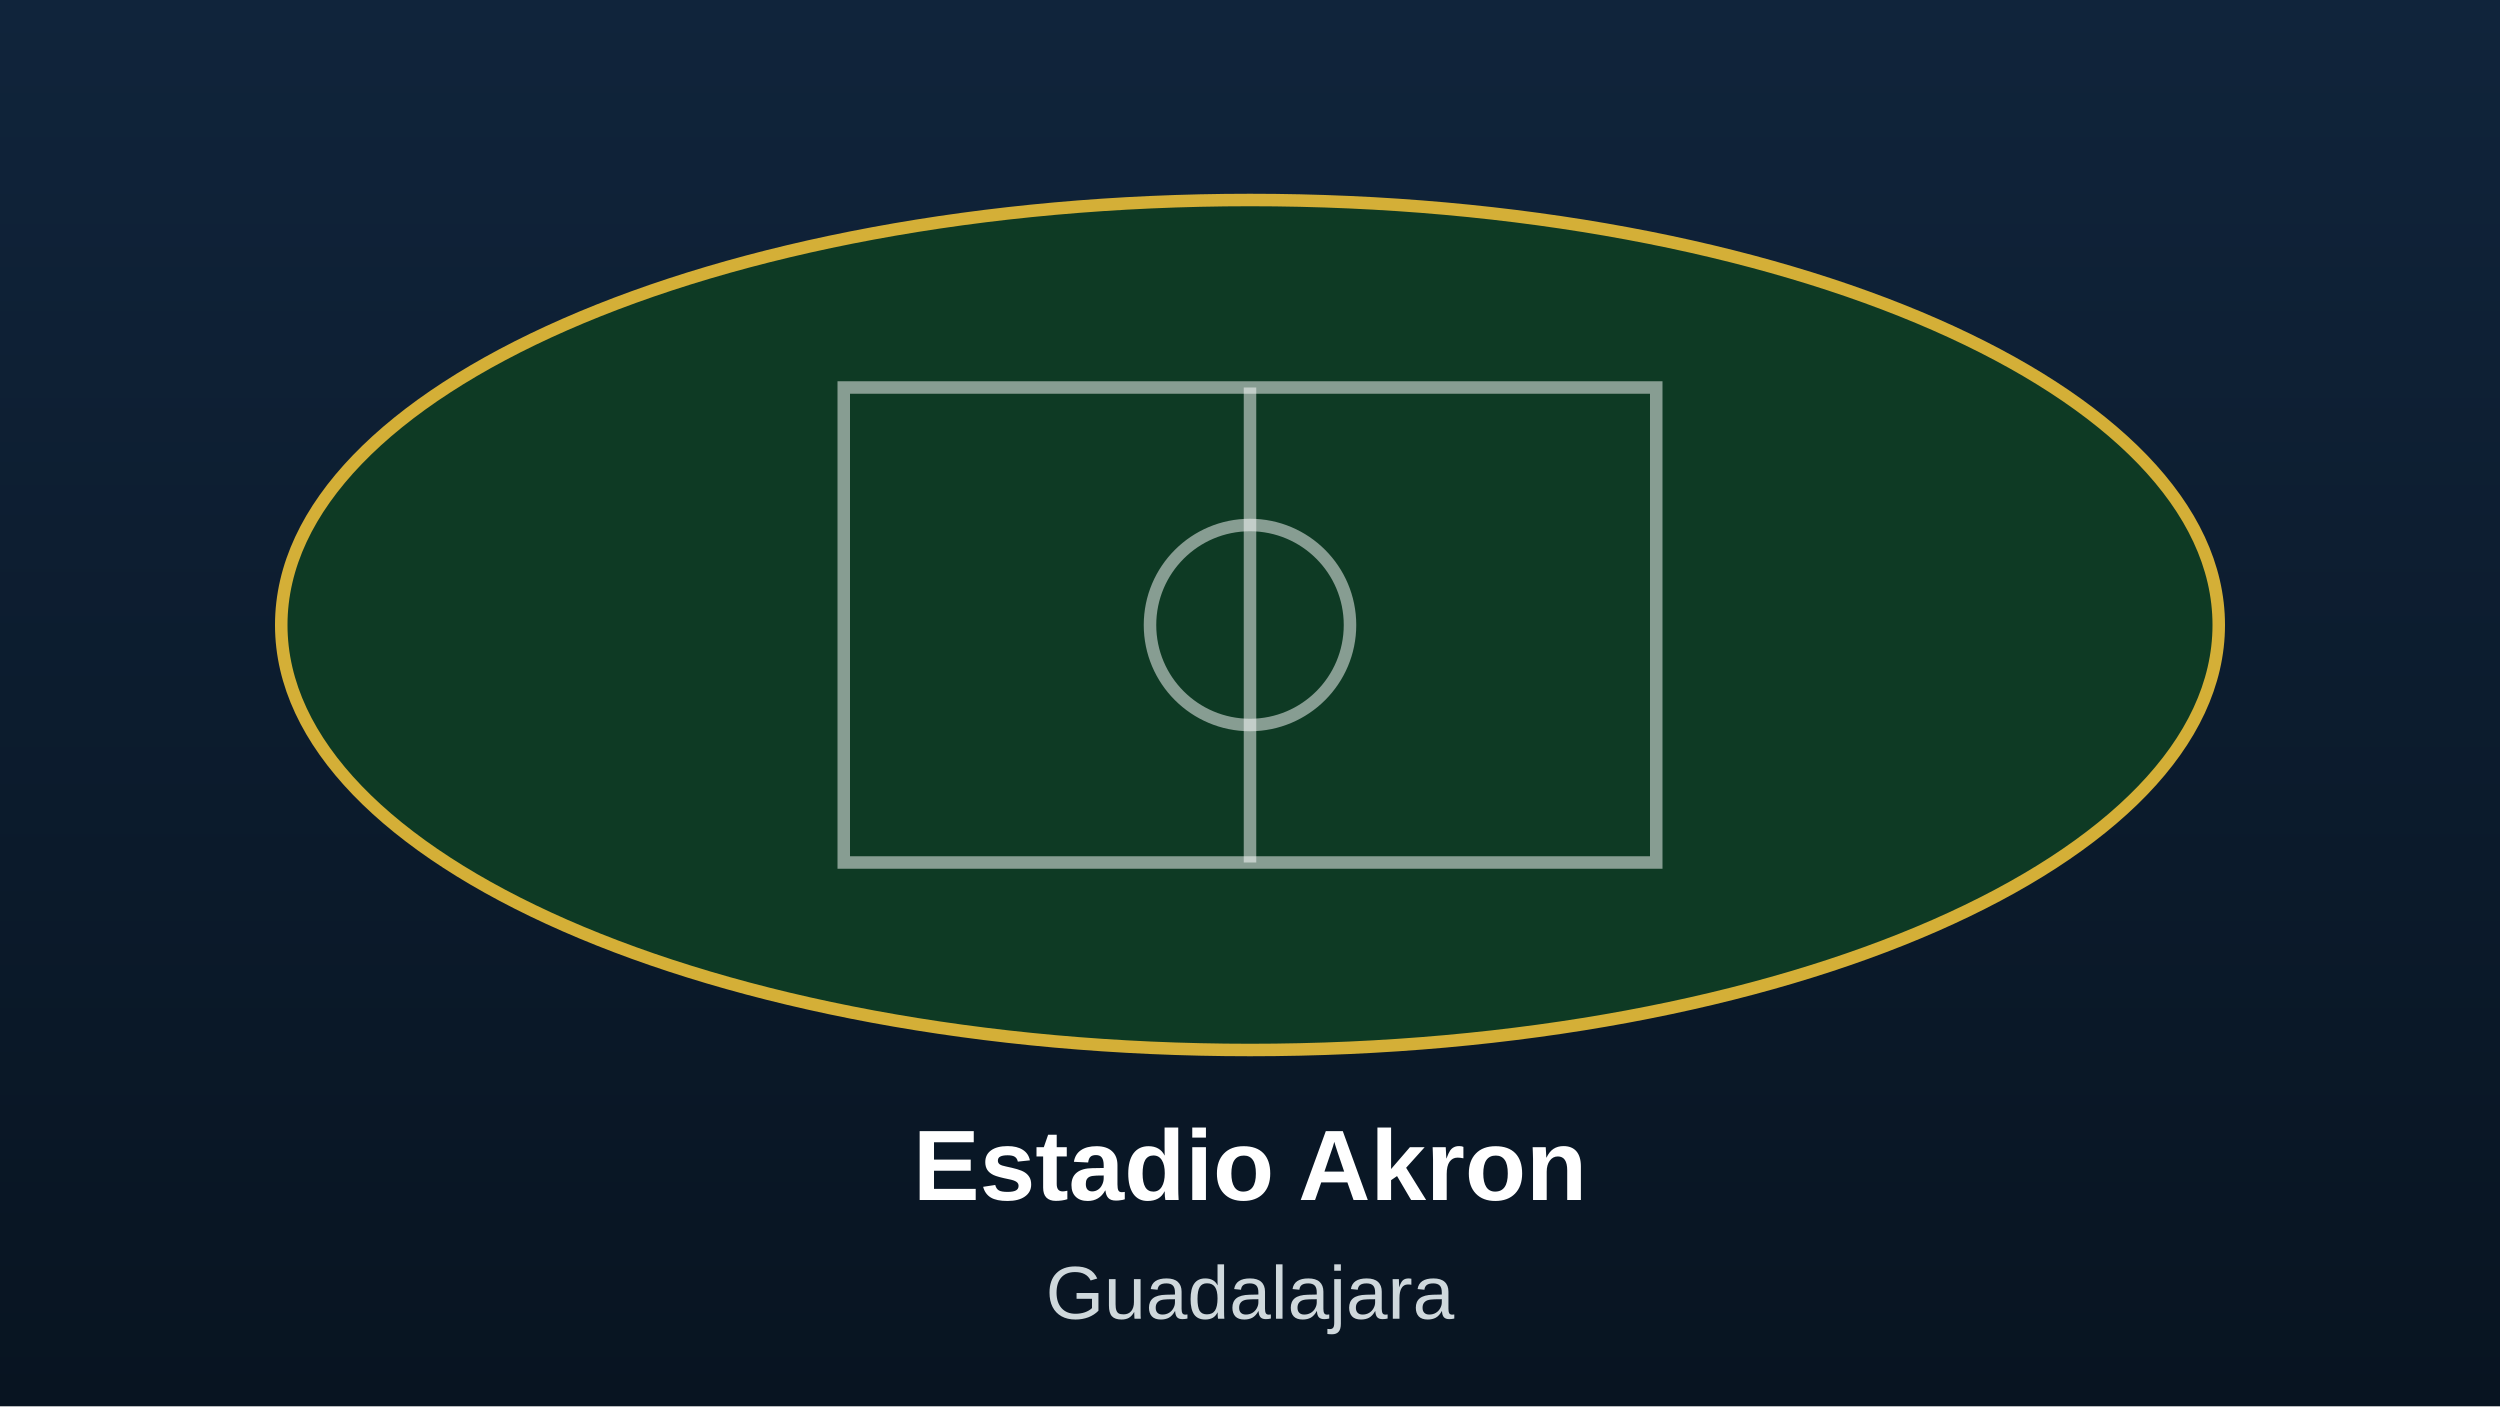
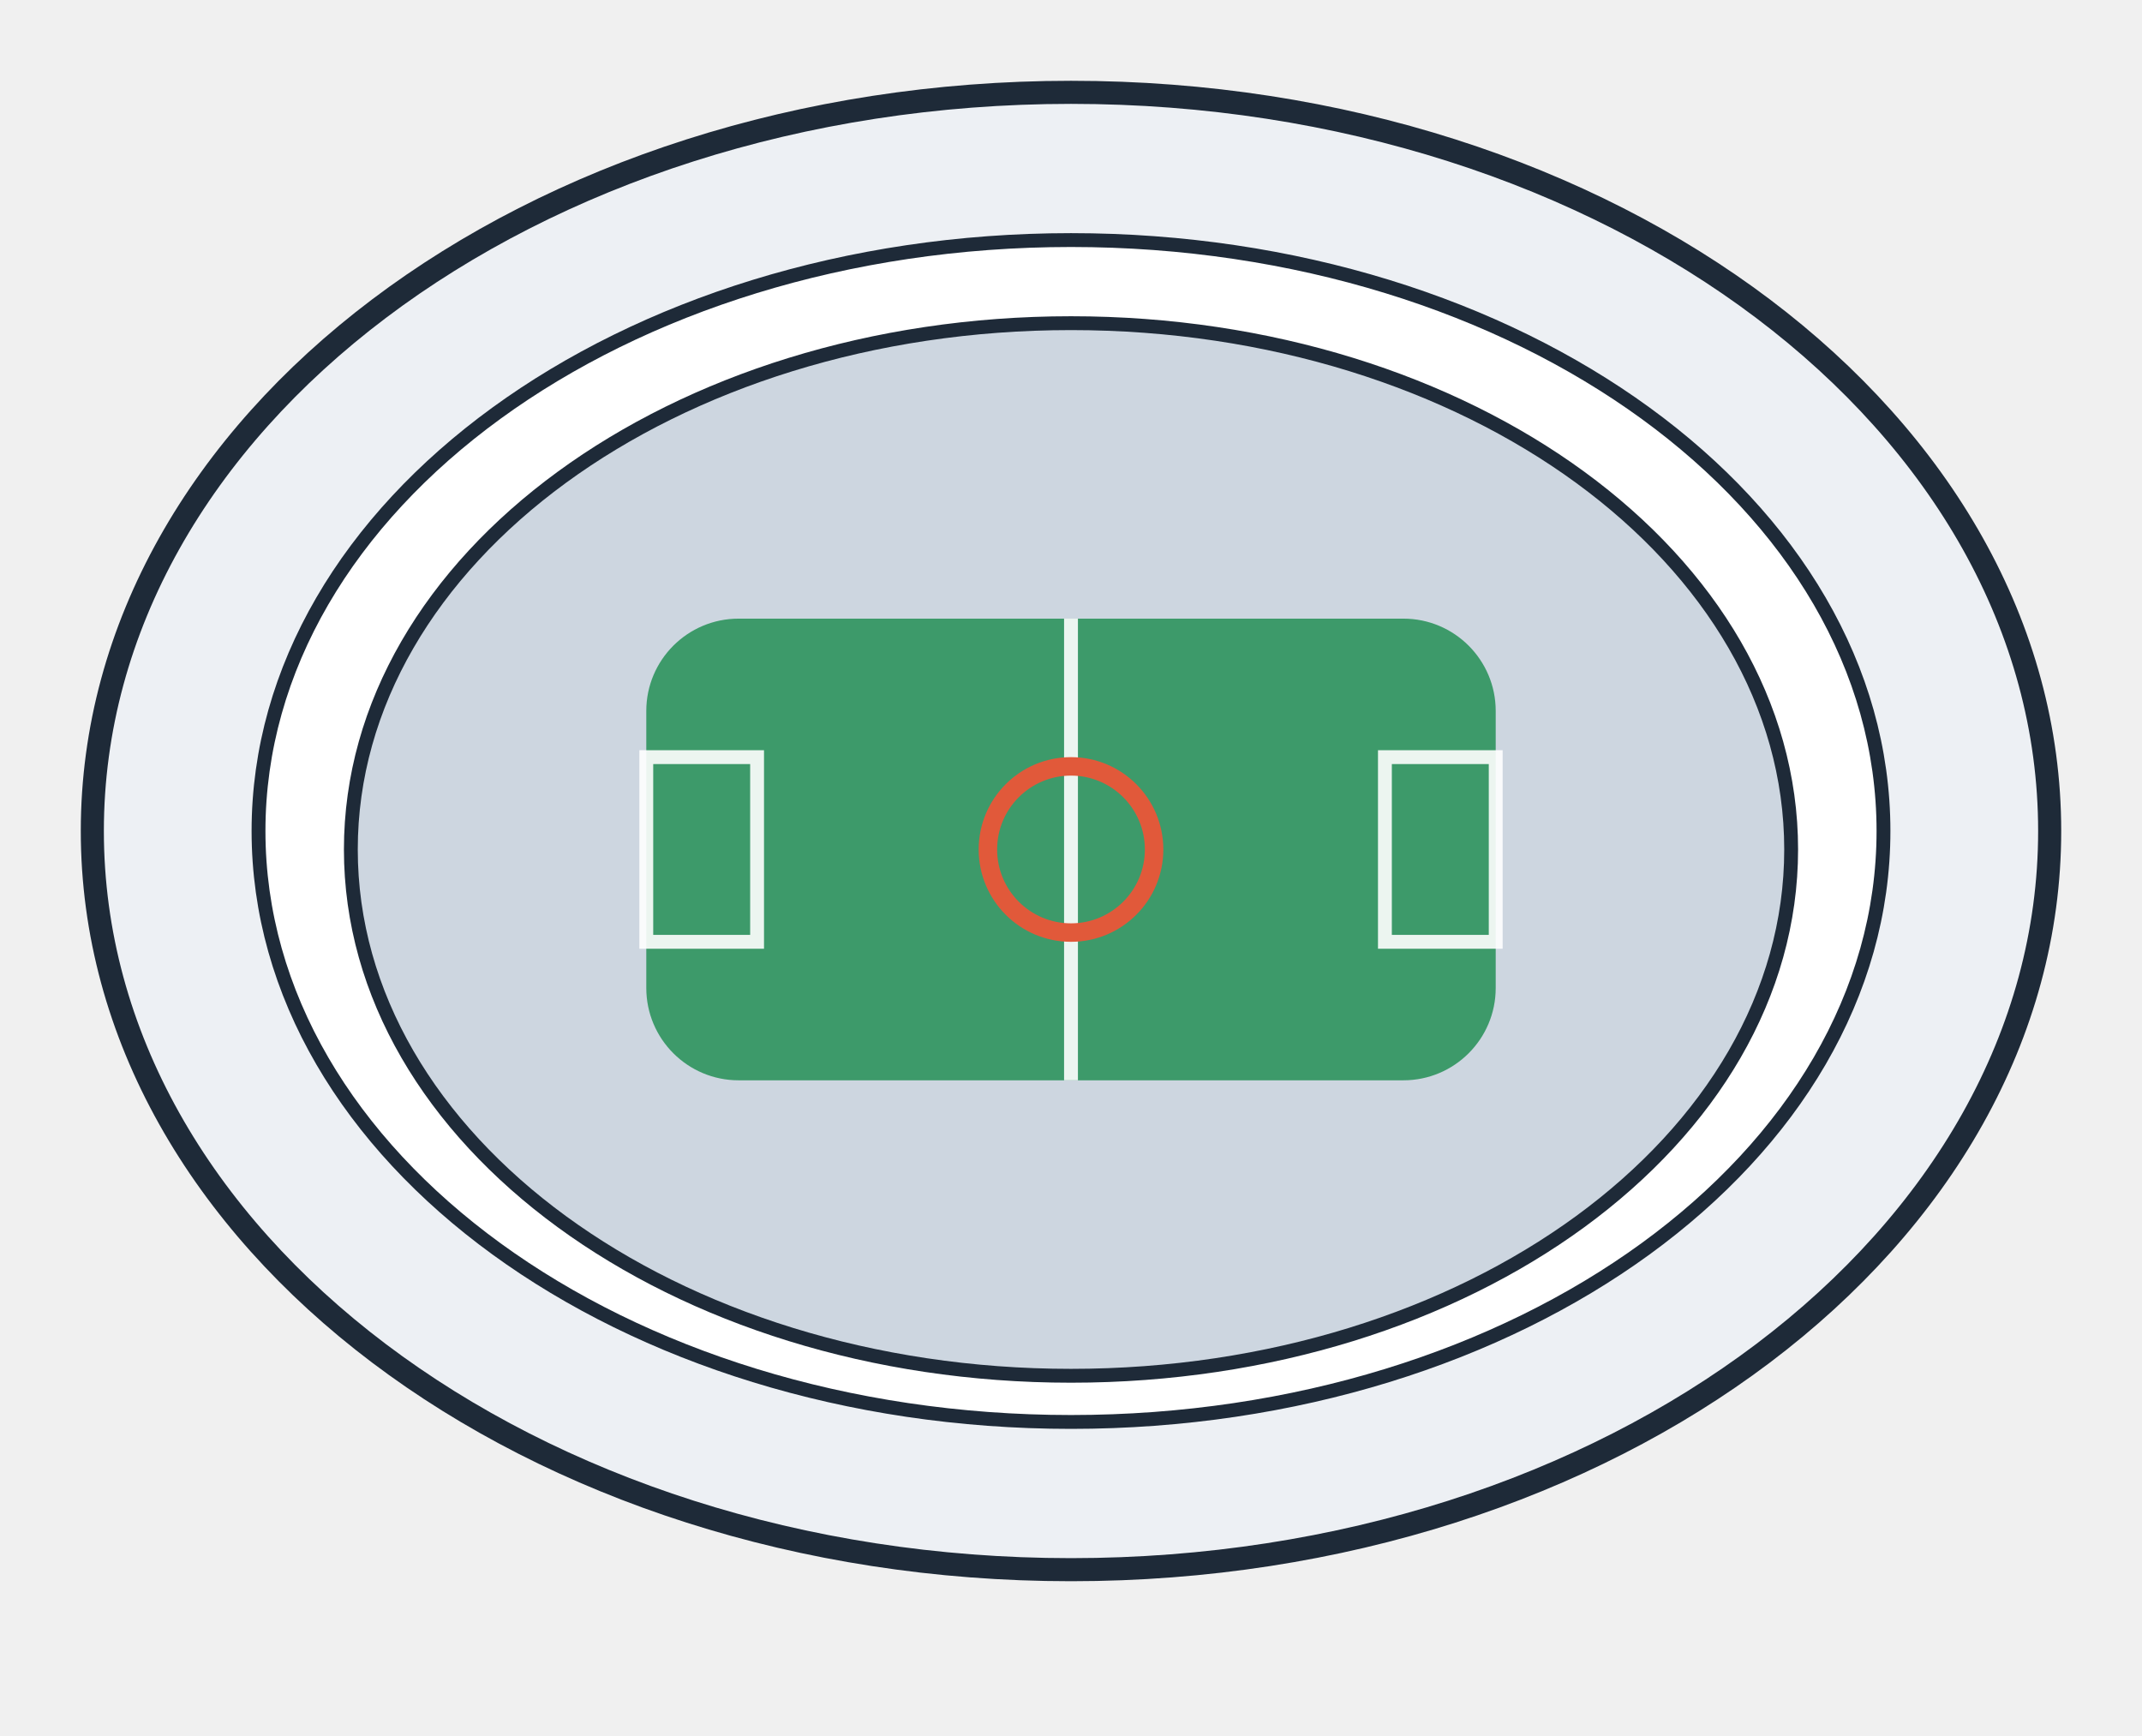
- <svg xmlns="http://www.w3.org/2000/svg" viewBox="0 0 400 225" role="img" aria-label="Estadio Akron">
+ <svg xmlns="http://www.w3.org/2000/svg" viewBox="34 132 232 188" role="img" aria-label="Estadio Akron, Guadalajara, Mexico">
  <defs>
-     <linearGradient id="bg" x1="0" y1="0" x2="0" y2="1">
-       <stop offset="0" stop-color="#10243b" />
-       <stop offset="1" stop-color="#081421" />
-     </linearGradient>
+     <style>
+     .struct{fill:none;stroke:#1E2A38;stroke-width:2.5;stroke-linejoin:round;stroke-linecap:round}
+     .thin{fill:none;stroke:#1E2A38;stroke-width:1.5;stroke-linejoin:round;stroke-linecap:round}
+     .hair{fill:none;stroke:#1E2A38;stroke-width:1;stroke-linecap:round;opacity:.55}
+     .concrete{fill:#E7EBF0}
+     .stands{fill:#CDD6E0}
+     .canopy{fill:#EDF0F4}
+     .void{fill:#FFFFFF}
+     .pitch{fill:#3D9A6A}
+     .pline{fill:none;stroke:#FFFFFF;stroke-width:1.5;opacity:.9}
+     .acc{fill:#E1593A}
+     .accs{fill:none;stroke:#E1593A;stroke-width:2}
+     .green{fill:#6FB98F}
+     .ribs{fill:none;stroke:#B7C0CC;stroke-width:16;stroke-dasharray:3 9}
+     .louver{fill:none;stroke:#B7C0CC;stroke-width:13;stroke-dasharray:2 5}
+ </style>
+     <pattern id="frit" width="9" height="9" patternUnits="userSpaceOnUse">
+       <circle cx="2" cy="2" r="0.9" fill="#C7D0DA" />
+     </pattern>
  </defs>
-   <rect width="400" height="225" fill="url(#bg)" />
-   <ellipse cx="200" cy="100" rx="155" ry="68" fill="#0e3a24" stroke="#d4af37" stroke-width="2" />
-   <rect x="135" y="62" width="130" height="76" fill="none" stroke="#ffffff" stroke-opacity="0.5" stroke-width="2" />
-   <line x1="200" y1="62" x2="200" y2="138" stroke="#ffffff" stroke-opacity="0.5" stroke-width="2" />
-   <circle cx="200" cy="100" r="16" fill="none" stroke="#ffffff" stroke-opacity="0.5" stroke-width="2" />
-   <text x="200" y="192" font-family="Arial, sans-serif" font-size="16" font-weight="700" fill="#ffffff" text-anchor="middle">Estadio Akron</text>
-   <text x="200" y="211" font-family="Arial, sans-serif" font-size="12" fill="#cfd8dc" text-anchor="middle">Guadalajara</text>
+   <g>
+     <ellipse cx="150" cy="222" rx="106" ry="80" class="canopy" />
+     <ellipse cx="150" cy="222" rx="88" ry="64" class="void" />
+     <ellipse cx="150" cy="222" rx="106" ry="80" class="struct" />
+     <ellipse cx="150" cy="222" rx="88" ry="64" class="thin" />
+     <ellipse cx="150" cy="224" rx="78" ry="57" class="stands" />
+     <ellipse cx="150" cy="224" rx="78" ry="57" class="thin" />
+     <rect x="104" y="199" width="92" height="50" rx="10" class="pitch" />
+     <line x1="150" y1="199" x2="150" y2="249" class="pline" />
+     <rect x="104" y="214" width="12" height="20" class="pline" />
+     <rect x="184" y="214" width="12" height="20" class="pline" />
+     <circle cx="150" cy="224" r="9" class="accs" />
+   </g>
</svg>
